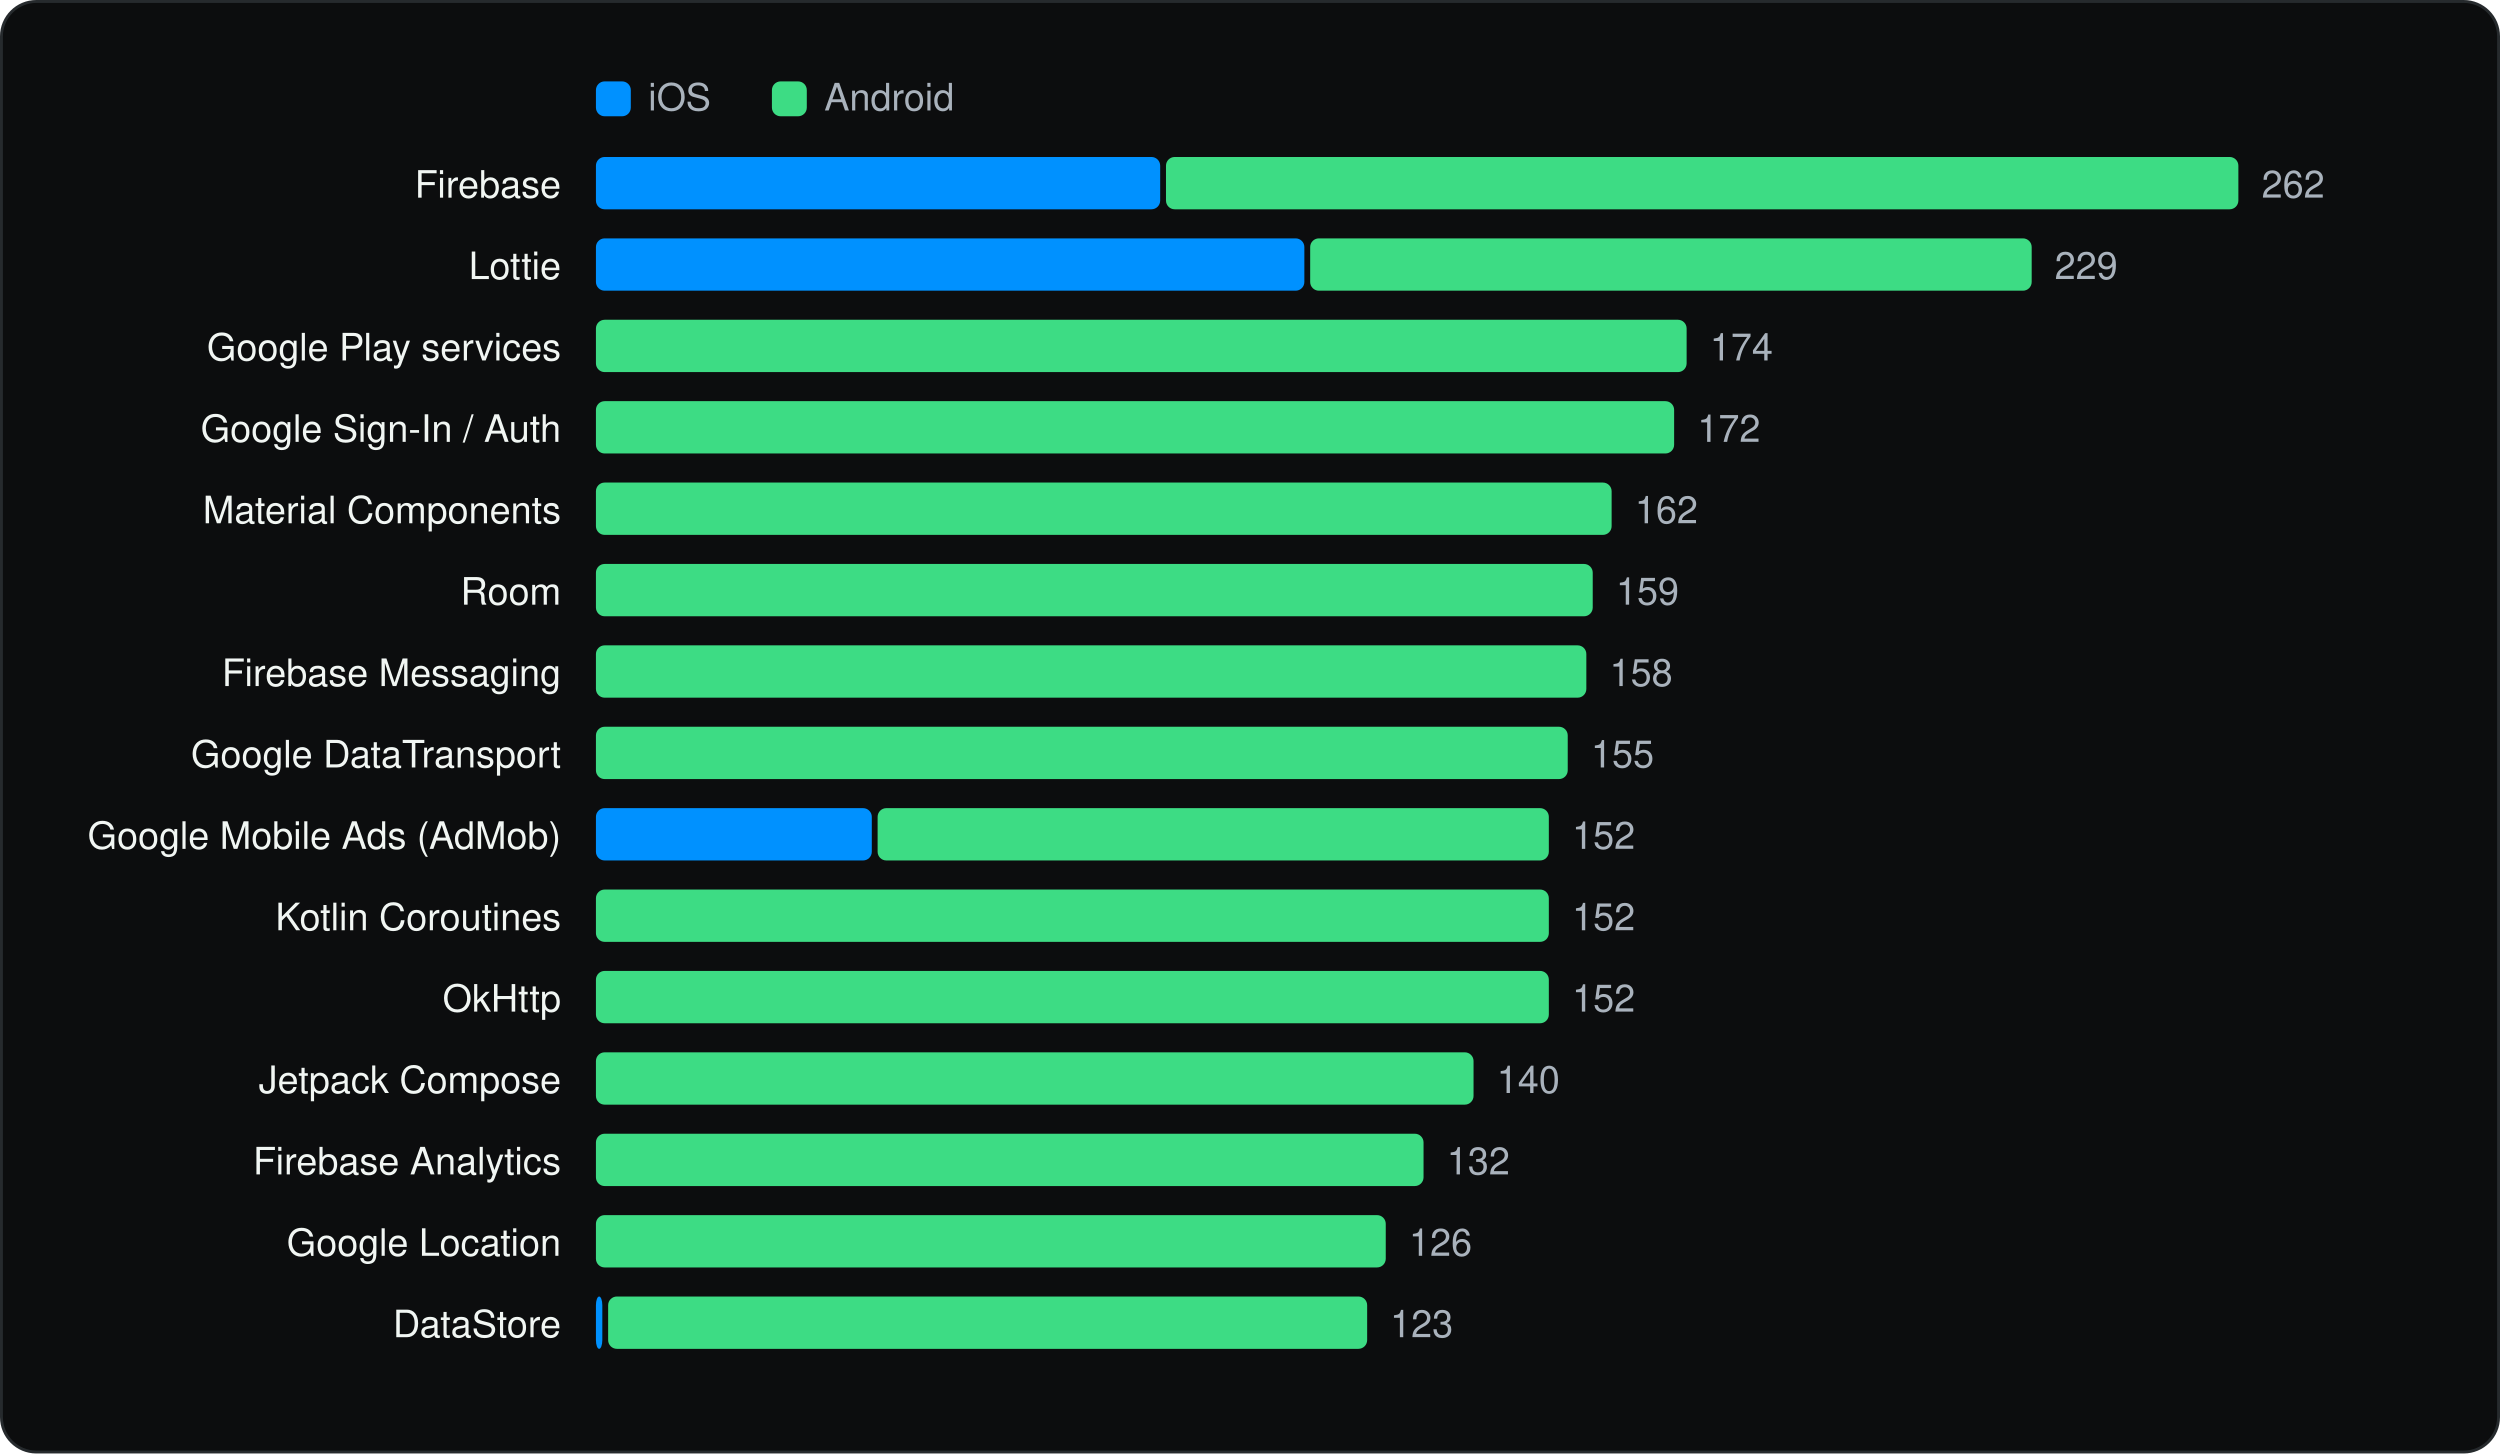
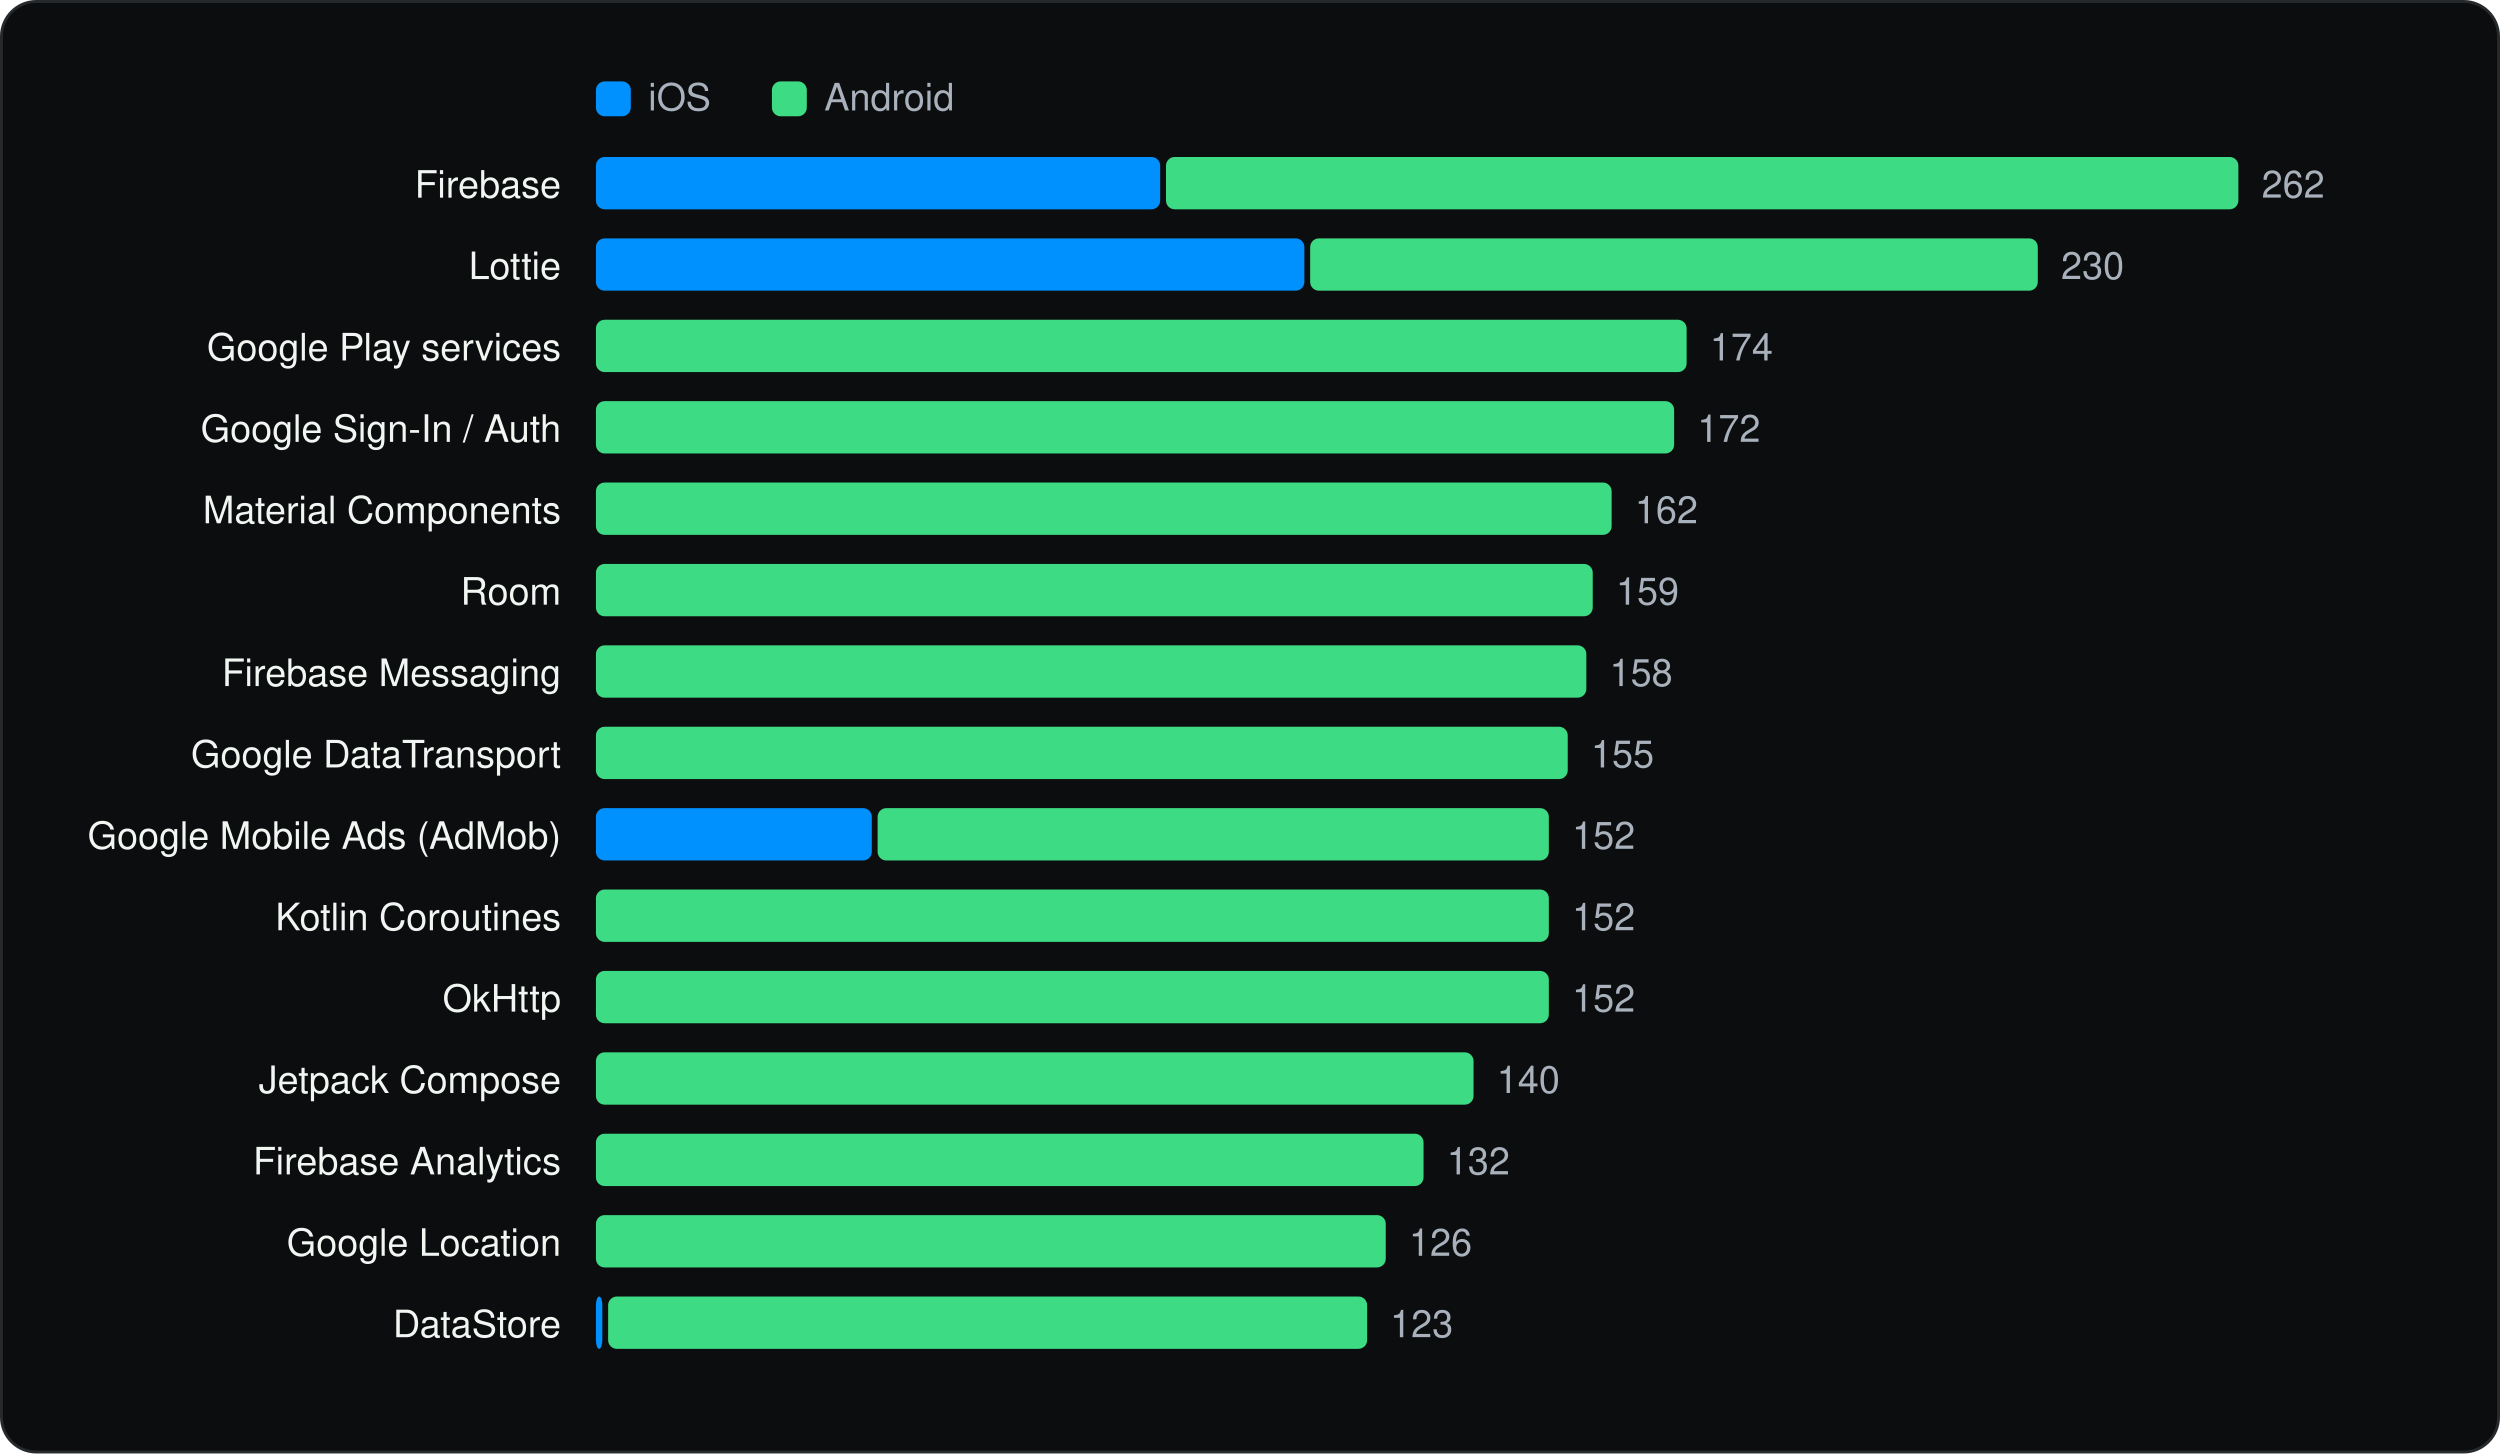
<svg xmlns="http://www.w3.org/2000/svg" viewBox="0 0 860 500" width="860" height="500" role="img" aria-label="Most used SDKs" font-family="Geist, -apple-system, BlinkMacSystemFont, 'Segoe UI', Helvetica, Arial, sans-serif">
  <rect x="0.5" y="0.5" width="859" height="499" rx="12" fill="#0C0D0E" stroke="#262A2D" />
  <g transform="translate(20 20)">
    <rect x="185" y="8" width="12" height="12" rx="3" fill="#0091FF" />
    <text x="203" y="18" font-size="13" fill="#A9B2BC">iOS</text>
    <rect x="245.54" y="8" width="12" height="12" rx="3" fill="#3DDC84" />
    <text x="263.54" y="18" font-size="13" fill="#A9B2BC">Android</text>
    <text x="173" y="48" font-size="13" text-anchor="end" fill="#F1F6F3">Firebase</text>
    <rect x="185.0" y="34" width="194.1" height="18" rx="3" fill="#0091FF" />
    <rect x="381.1" y="34" width="368.9" height="18" rx="3" fill="#3DDC84" />
    <text x="758.0" y="48" font-size="13" fill="#A9B2BC">262</text>
    <text x="173" y="76" font-size="13" text-anchor="end" fill="#F1F6F3">Lottie</text>
    <rect x="185.0" y="62" width="243.7" height="18" rx="3" fill="#0091FF" />
-     <rect x="430.7" y="62" width="248.2" height="18" rx="3" fill="#3DDC84" />
-     <text x="686.8" y="76" font-size="13" fill="#A9B2BC">229</text>
+     <rect x="430.7" y="62" width="250.3" height="18" rx="3" fill="#3DDC84" />
+     <text x="689.0" y="76" font-size="13" fill="#A9B2BC">230</text>
    <text x="173" y="104" font-size="13" text-anchor="end" fill="#F1F6F3">Google Play services</text>
    <rect x="185.0" y="90" width="375.2" height="18" rx="3" fill="#3DDC84" />
    <text x="568.2" y="104" font-size="13" fill="#A9B2BC">174</text>
    <text x="173" y="132" font-size="13" text-anchor="end" fill="#F1F6F3">Google Sign-In / Auth</text>
    <rect x="185.0" y="118" width="370.9" height="18" rx="3" fill="#3DDC84" />
    <text x="563.9" y="132" font-size="13" fill="#A9B2BC">172</text>
    <text x="173" y="160" font-size="13" text-anchor="end" fill="#F1F6F3">Material Components</text>
    <rect x="185.0" y="146" width="349.4" height="18" rx="3" fill="#3DDC84" />
    <text x="542.4" y="160" font-size="13" fill="#A9B2BC">162</text>
    <text x="173" y="188" font-size="13" text-anchor="end" fill="#F1F6F3">Room</text>
    <rect x="185.0" y="174" width="342.9" height="18" rx="3" fill="#3DDC84" />
    <text x="535.9" y="188" font-size="13" fill="#A9B2BC">159</text>
    <text x="173" y="216" font-size="13" text-anchor="end" fill="#F1F6F3">Firebase Messaging</text>
    <rect x="185.0" y="202" width="340.7" height="18" rx="3" fill="#3DDC84" />
    <text x="533.7" y="216" font-size="13" fill="#A9B2BC">158</text>
    <text x="173" y="244" font-size="13" text-anchor="end" fill="#F1F6F3">Google DataTransport</text>
    <rect x="185.0" y="230" width="334.3" height="18" rx="3" fill="#3DDC84" />
    <text x="527.3" y="244" font-size="13" fill="#A9B2BC">155</text>
    <text x="173" y="272" font-size="13" text-anchor="end" fill="#F1F6F3">Google Mobile Ads (AdMob)</text>
    <rect x="185.0" y="258" width="94.9" height="18" rx="3" fill="#0091FF" />
    <rect x="281.9" y="258" width="230.9" height="18" rx="3" fill="#3DDC84" />
    <text x="520.8" y="272" font-size="13" fill="#A9B2BC">152</text>
    <text x="173" y="300" font-size="13" text-anchor="end" fill="#F1F6F3">Kotlin Coroutines</text>
    <rect x="185.0" y="286" width="327.8" height="18" rx="3" fill="#3DDC84" />
    <text x="520.8" y="300" font-size="13" fill="#A9B2BC">152</text>
    <text x="173" y="328" font-size="13" text-anchor="end" fill="#F1F6F3">OkHttp</text>
    <rect x="185.0" y="314" width="327.8" height="18" rx="3" fill="#3DDC84" />
    <text x="520.8" y="328" font-size="13" fill="#A9B2BC">152</text>
    <text x="173" y="356" font-size="13" text-anchor="end" fill="#F1F6F3">Jetpack Compose</text>
    <rect x="185.0" y="342" width="301.9" height="18" rx="3" fill="#3DDC84" />
    <text x="494.9" y="356" font-size="13" fill="#A9B2BC">140</text>
    <text x="173" y="384" font-size="13" text-anchor="end" fill="#F1F6F3">Firebase Analytics</text>
    <rect x="185.0" y="370" width="284.7" height="18" rx="3" fill="#3DDC84" />
    <text x="477.7" y="384" font-size="13" fill="#A9B2BC">132</text>
    <text x="173" y="412" font-size="13" text-anchor="end" fill="#F1F6F3">Google Location</text>
    <rect x="185.0" y="398" width="271.7" height="18" rx="3" fill="#3DDC84" />
    <text x="464.7" y="412" font-size="13" fill="#A9B2BC">126</text>
    <text x="173" y="440" font-size="13" text-anchor="end" fill="#F1F6F3">DataStore</text>
    <rect x="185.0" y="426" width="2.2" height="18" rx="3" fill="#0091FF" />
    <rect x="189.2" y="426" width="261.1" height="18" rx="3" fill="#3DDC84" />
    <text x="458.2" y="440" font-size="13" fill="#A9B2BC">123</text>
  </g>
</svg>
